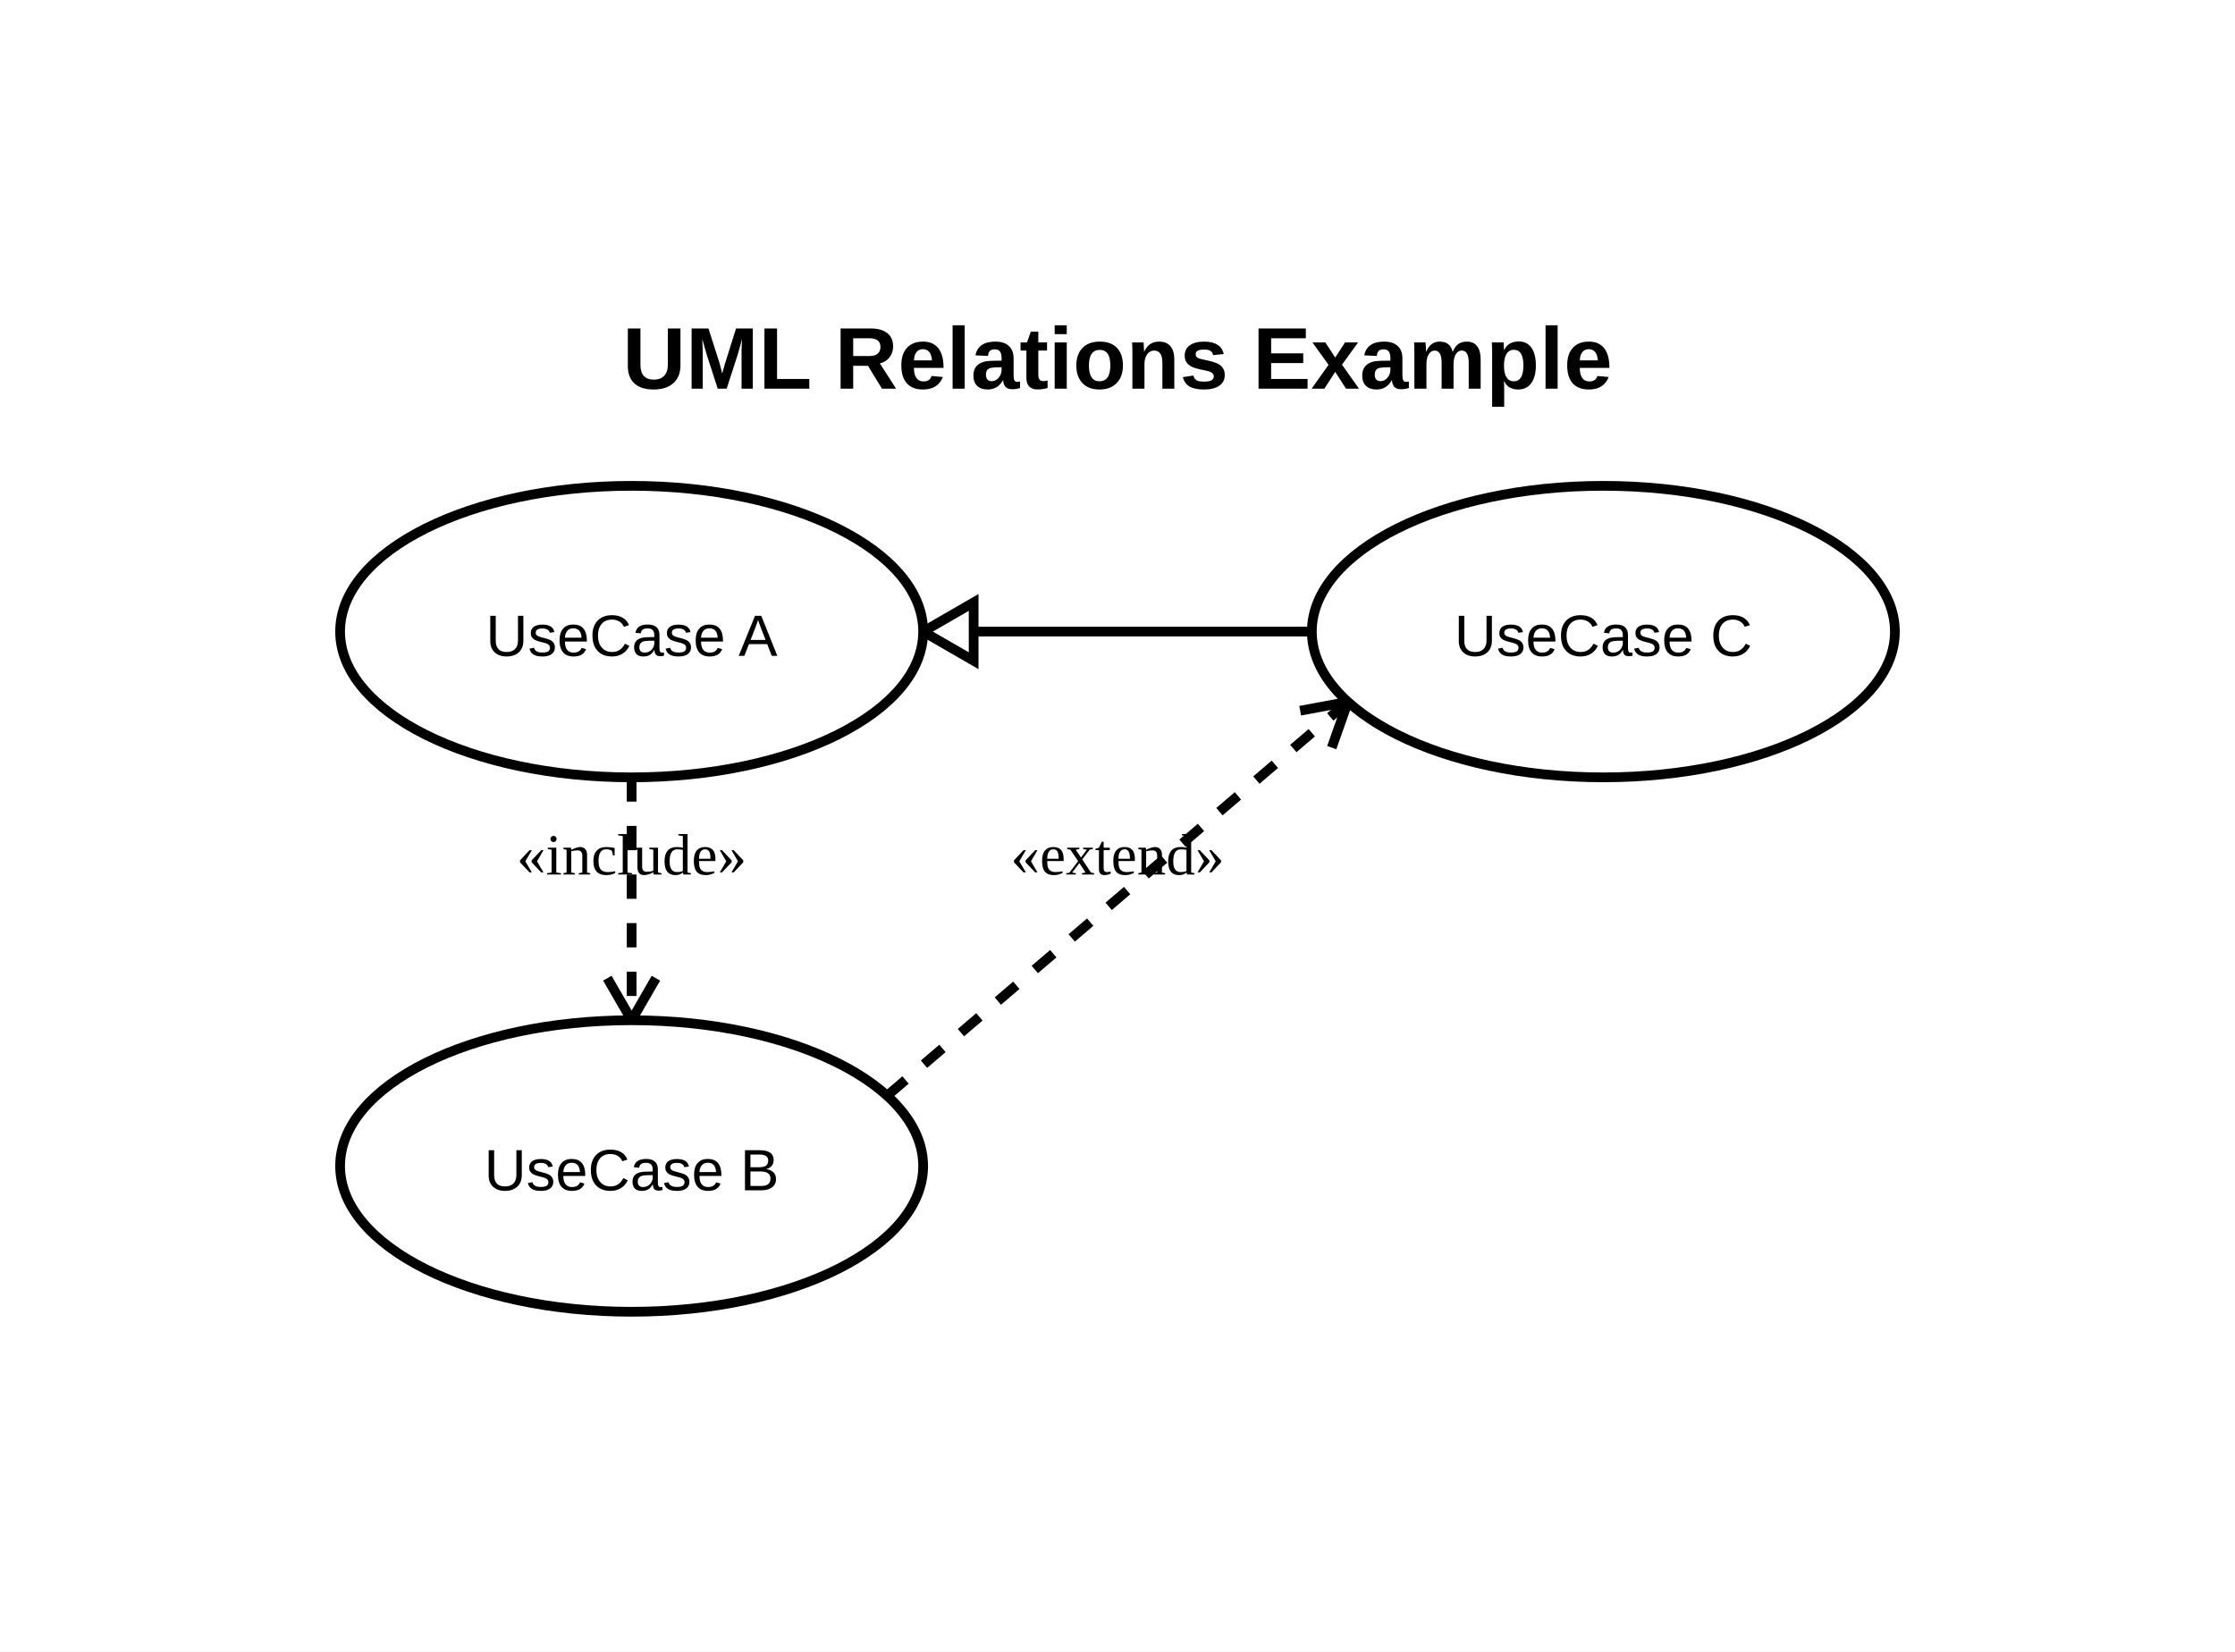
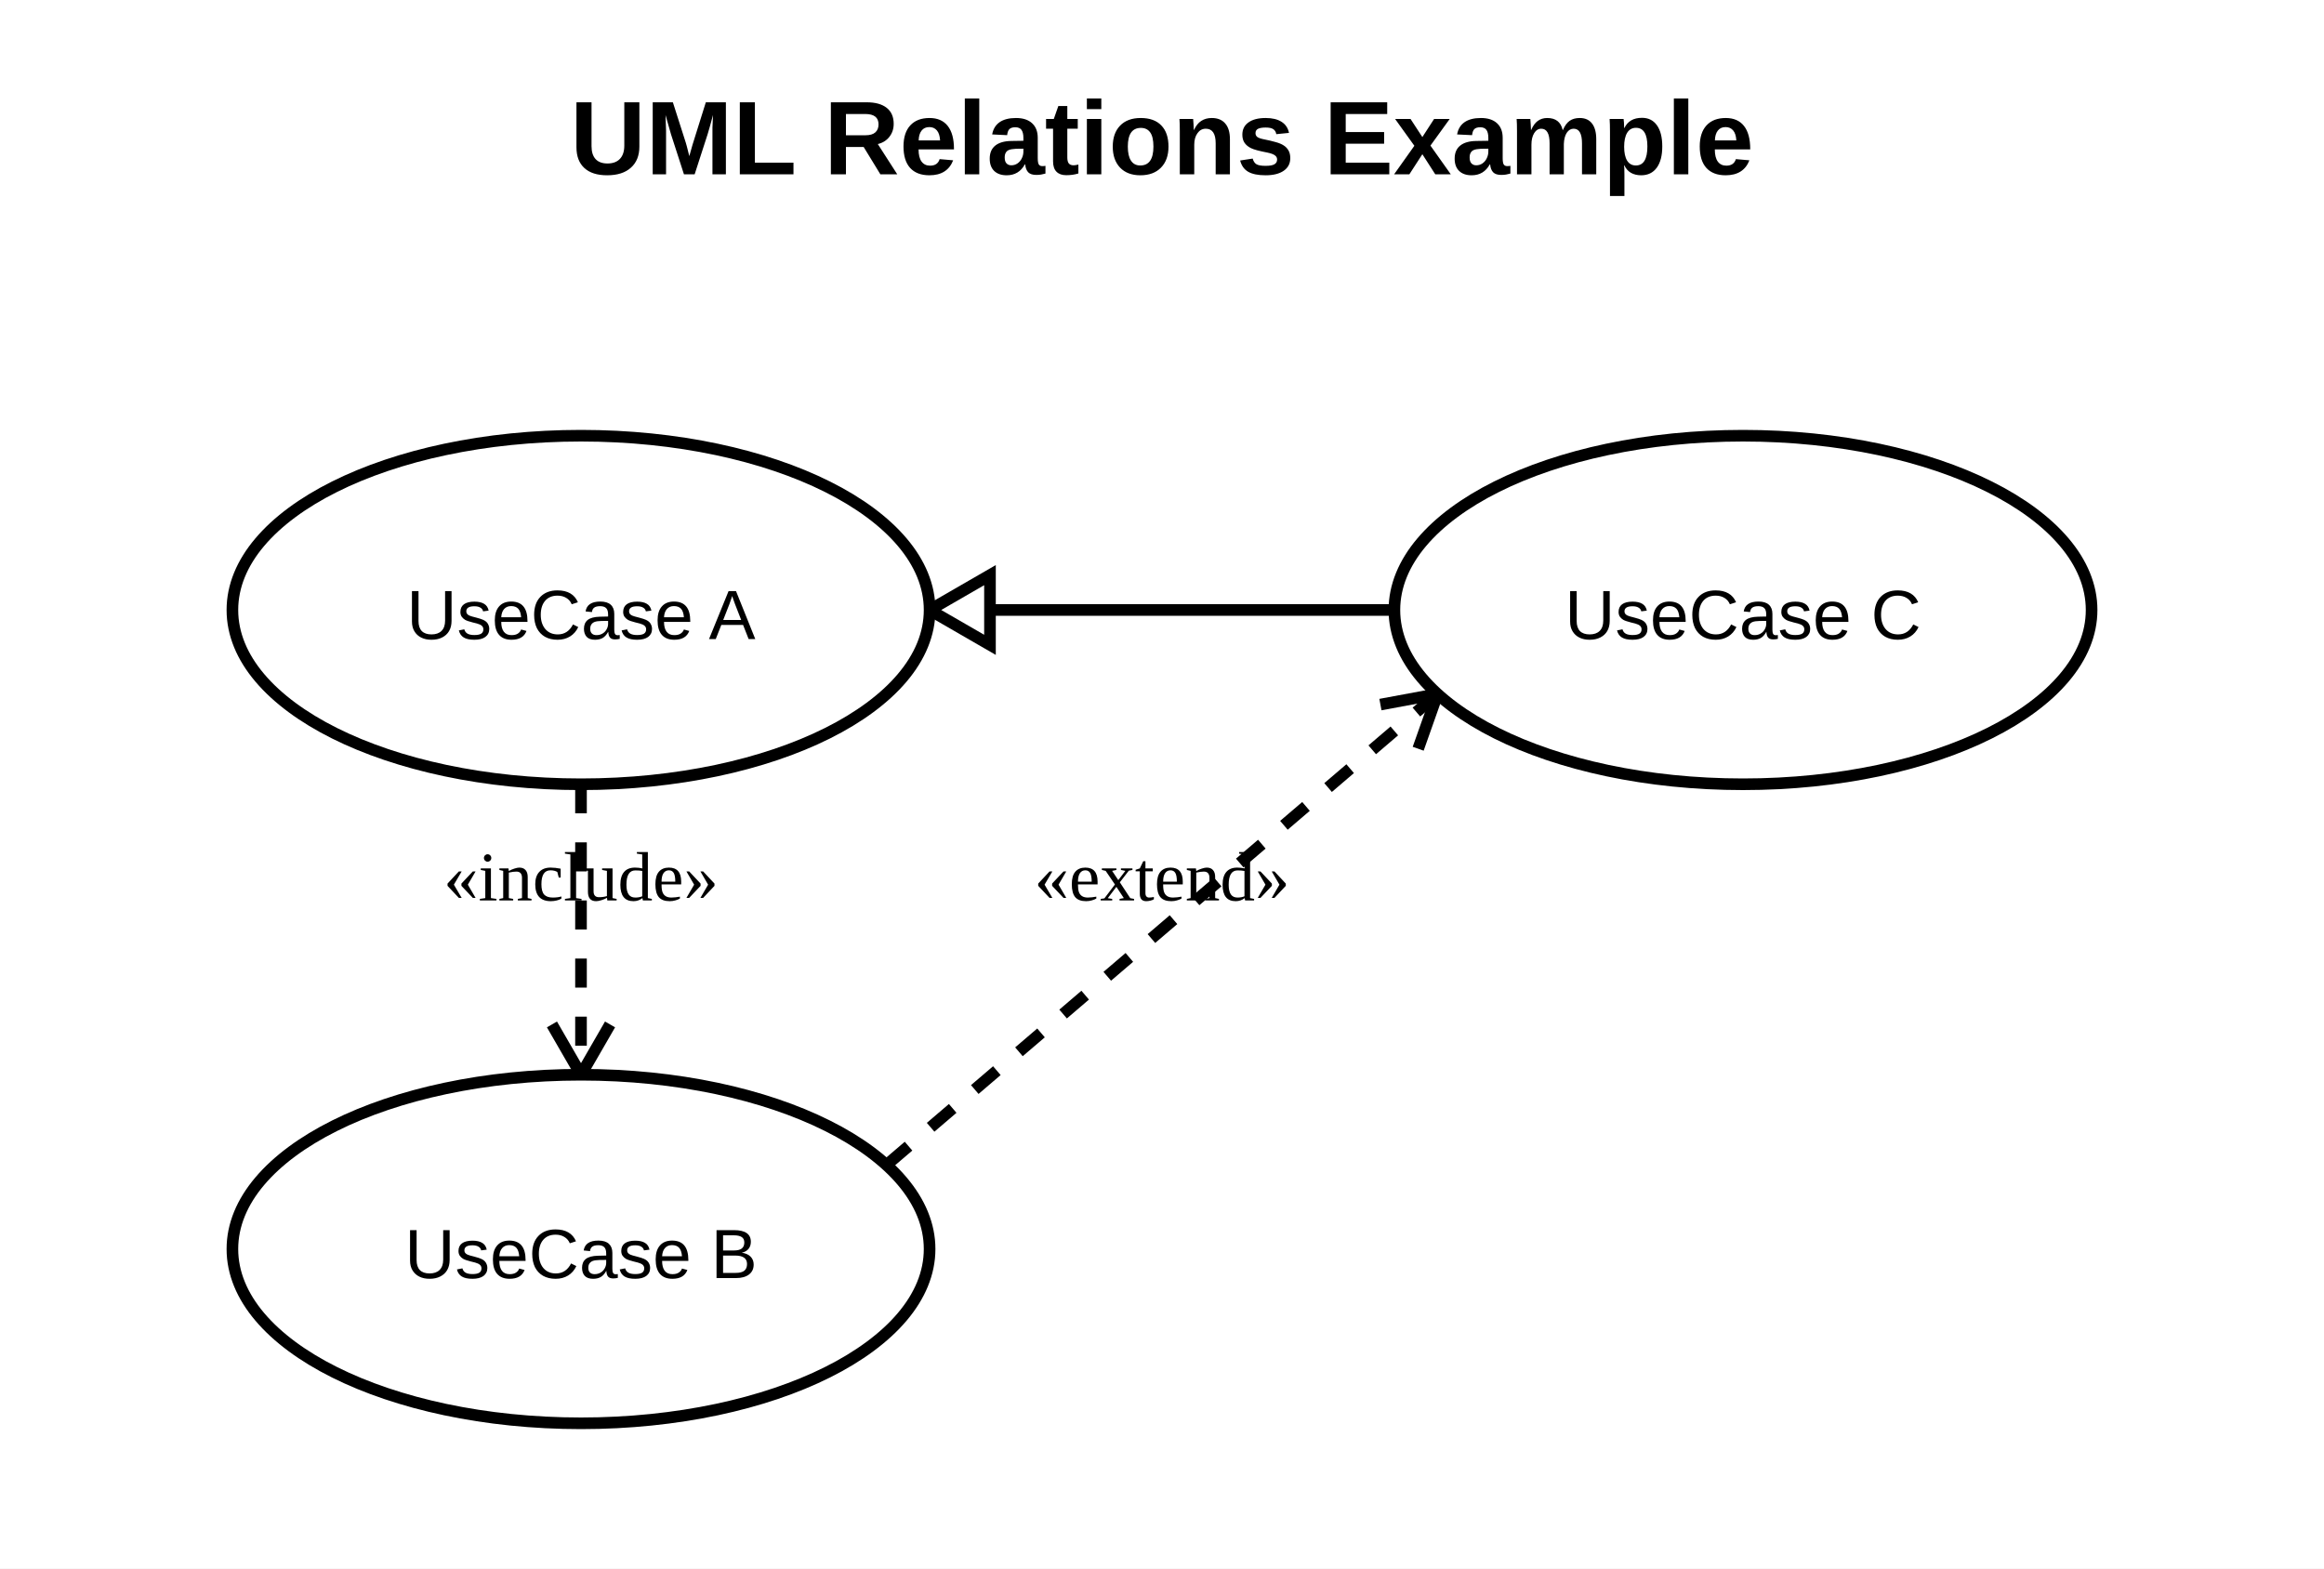
- <svg xmlns="http://www.w3.org/2000/svg" width="460" height="340" viewBox="0 0 460 340">
+ <svg xmlns="http://www.w3.org/2000/svg" width="400" height="270" viewBox="0 0 400 270">
  <rect width="100%" height="100%" fill="white" />
  <g>
-     <line x1="130" y1="160" x2="130" y2="210" stroke="black" stroke-width="2" stroke-dasharray="5,5" />
-     <line x1="130" y1="210" x2="125" y2="201.34" stroke="black" stroke-width="2" />
-     <line x1="130" y1="210" x2="135" y2="201.34" stroke="black" stroke-width="2" />
-     <text x="130" y="180" font-size="12" fill="black" text-anchor="middle">«include»</text>
+     <line x1="100" y1="135" x2="100" y2="185" stroke="black" stroke-width="2" stroke-dasharray="5,5" />
+     <line x1="100" y1="185" x2="95" y2="176.34" stroke="black" stroke-width="2" />
+     <line x1="100" y1="185" x2="105" y2="176.34" stroke="black" stroke-width="2" />
+     <text x="100" y="155" font-size="12" fill="black" text-anchor="middle">«include»</text>
  </g>
  <g>
-     <line x1="182.573" y1="225.542" x2="277.427" y2="144.458" stroke="black" stroke-width="2" stroke-dasharray="5,5" />
-     <line x1="277.427" y1="144.458" x2="274.093" y2="153.885" stroke="black" stroke-width="2" />
-     <line x1="277.427" y1="144.458" x2="267.595" y2="146.284" stroke="black" stroke-width="2" />
-     <text x="230" y="180" font-size="12" fill="black" text-anchor="middle">«extend»</text>
+     <line x1="152.573" y1="200.542" x2="247.427" y2="119.458" stroke="black" stroke-width="2" stroke-dasharray="5,5" />
+     <line x1="247.427" y1="119.458" x2="244.093" y2="128.885" stroke="black" stroke-width="2" />
+     <line x1="247.427" y1="119.458" x2="237.595" y2="121.284" stroke="black" stroke-width="2" />
+     <text x="200" y="155" font-size="12" fill="black" text-anchor="middle">«extend»</text>
  </g>
  <g>
-     <line x1="270" y1="130" x2="190" y2="130" stroke="black" stroke-width="2" />
-     <polygon points="190,130 200.392,124 200.392,136" fill="white" stroke="black" stroke-width="2" />
+     <line x1="240" y1="105" x2="160" y2="105" stroke="black" stroke-width="2" />
+     <polygon points="160,105 170.392,99 170.392,111" fill="white" stroke="black" stroke-width="2" />
  </g>
  <g id="__diagram__">
-     <text x="230" y="80" text-anchor="middle" font-size="18" font-weight="bold" font-family="Arial" fill="black">
+     <text x="200" y="30" text-anchor="middle" font-size="18" font-weight="bold" font-family="Arial" fill="black">
          UML Relations Example
        </text>
  </g>
  <g id="uml:usecase-0">
-     <ellipse cx="130" cy="130" rx="60" ry="30" fill="white" stroke="black" stroke-width="2" />
-     <text x="130" y="135" text-anchor="middle" font-size="12" font-family="Arial" fill="black">
+     <ellipse cx="100" cy="105" rx="60" ry="30" fill="white" stroke="black" stroke-width="2" />
+     <text x="100" y="110" text-anchor="middle" font-size="12" font-family="Arial" fill="black">
          UseCase A
        </text>
  </g>
  <g id="uml:usecase-1">
-     <ellipse cx="130" cy="240" rx="60" ry="30" fill="white" stroke="black" stroke-width="2" />
-     <text x="130" y="245" text-anchor="middle" font-size="12" font-family="Arial" fill="black">
+     <ellipse cx="100" cy="215" rx="60" ry="30" fill="white" stroke="black" stroke-width="2" />
+     <text x="100" y="220" text-anchor="middle" font-size="12" font-family="Arial" fill="black">
          UseCase B
        </text>
  </g>
  <g id="uml:usecase-2">
-     <ellipse cx="330" cy="130" rx="60" ry="30" fill="white" stroke="black" stroke-width="2" />
-     <text x="330" y="135" text-anchor="middle" font-size="12" font-family="Arial" fill="black">
+     <ellipse cx="300" cy="105" rx="60" ry="30" fill="white" stroke="black" stroke-width="2" />
+     <text x="300" y="110" text-anchor="middle" font-size="12" font-family="Arial" fill="black">
          UseCase C
        </text>
  </g>
</svg>
